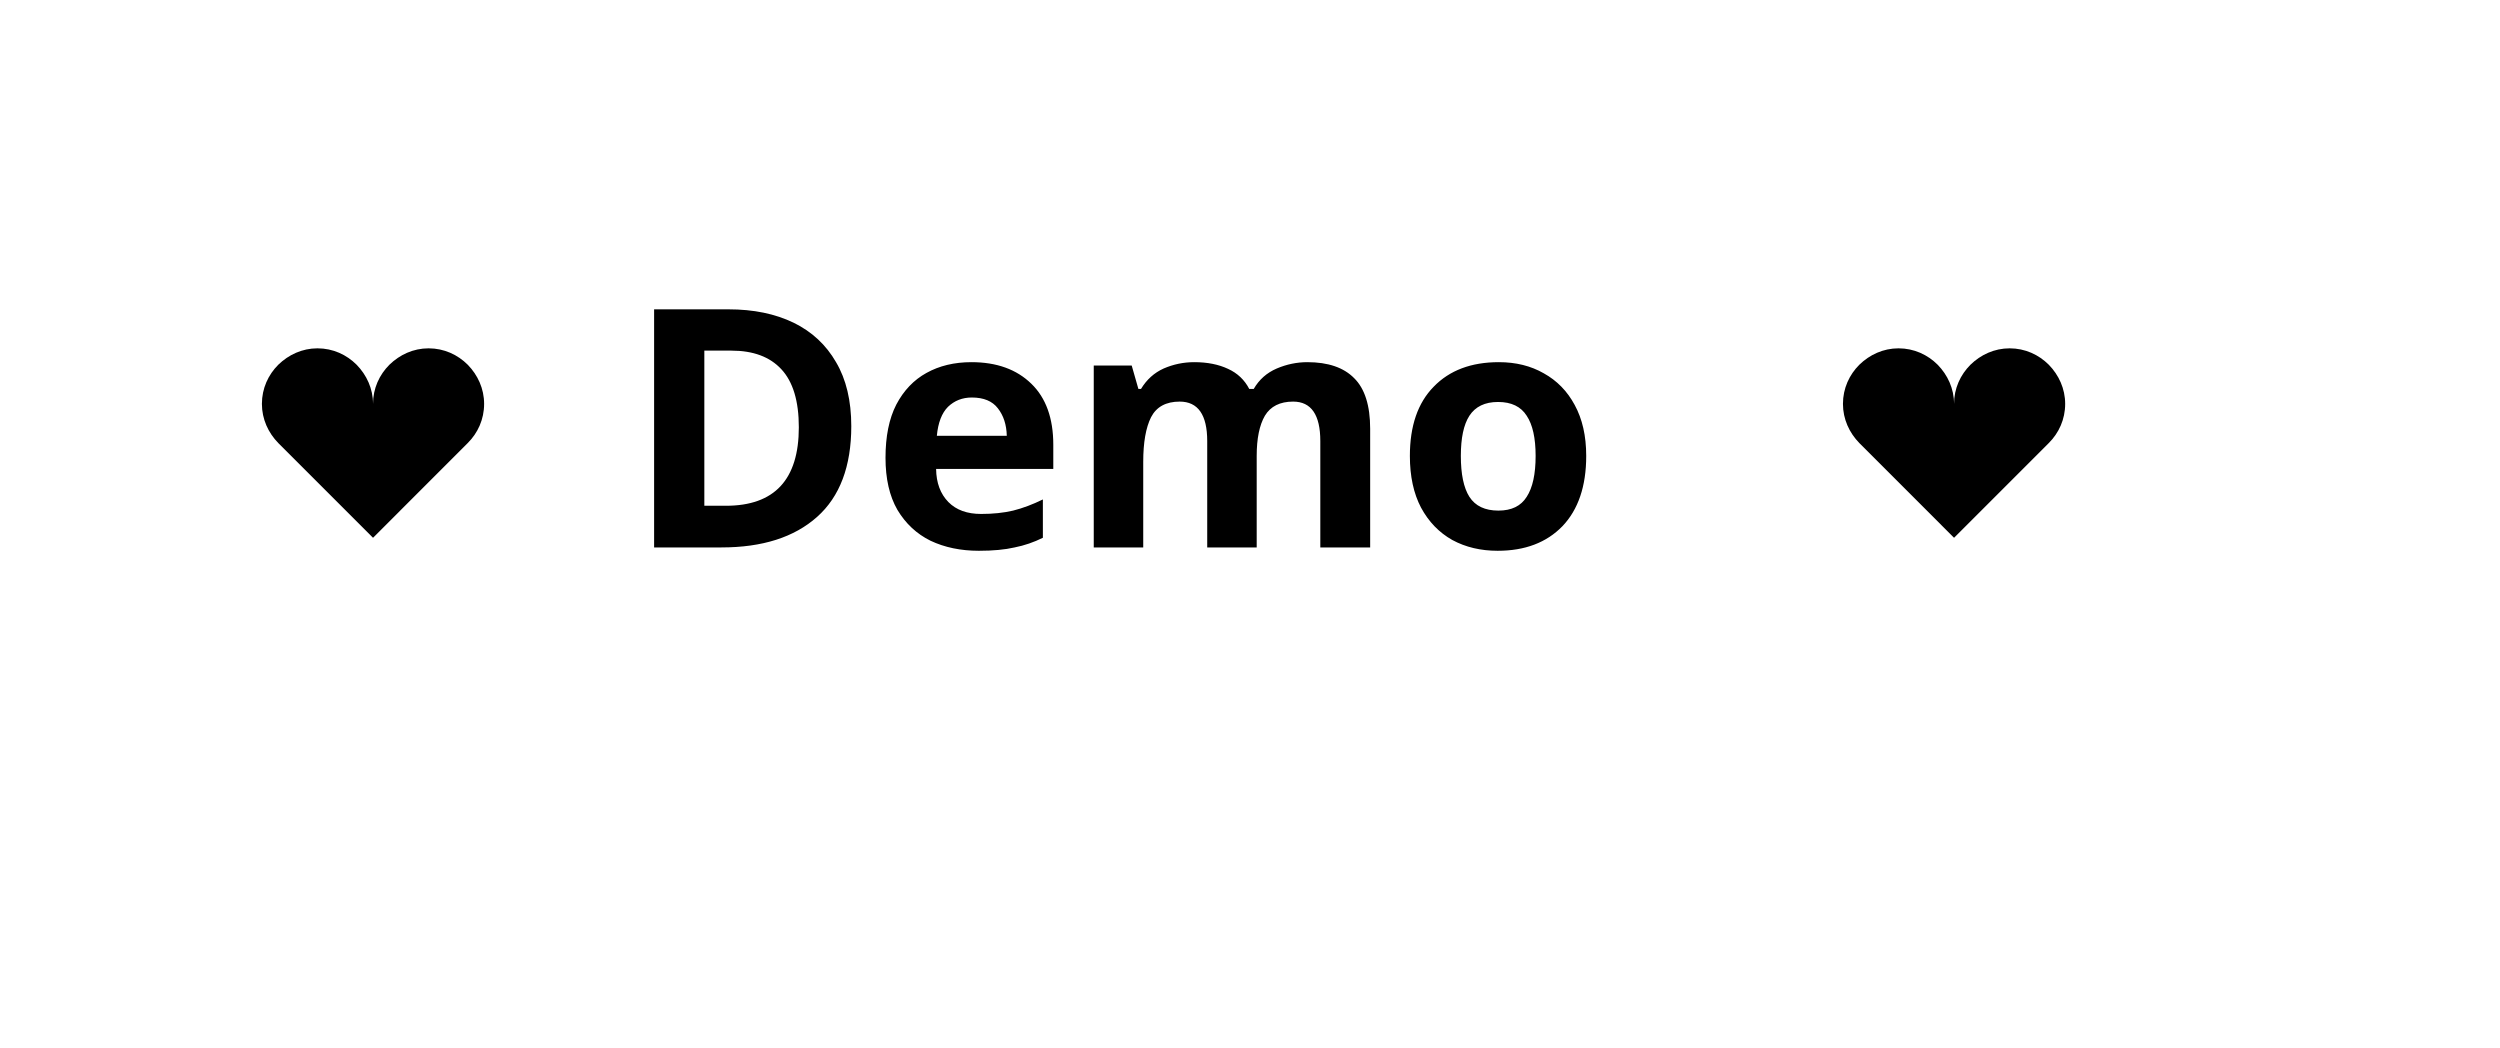
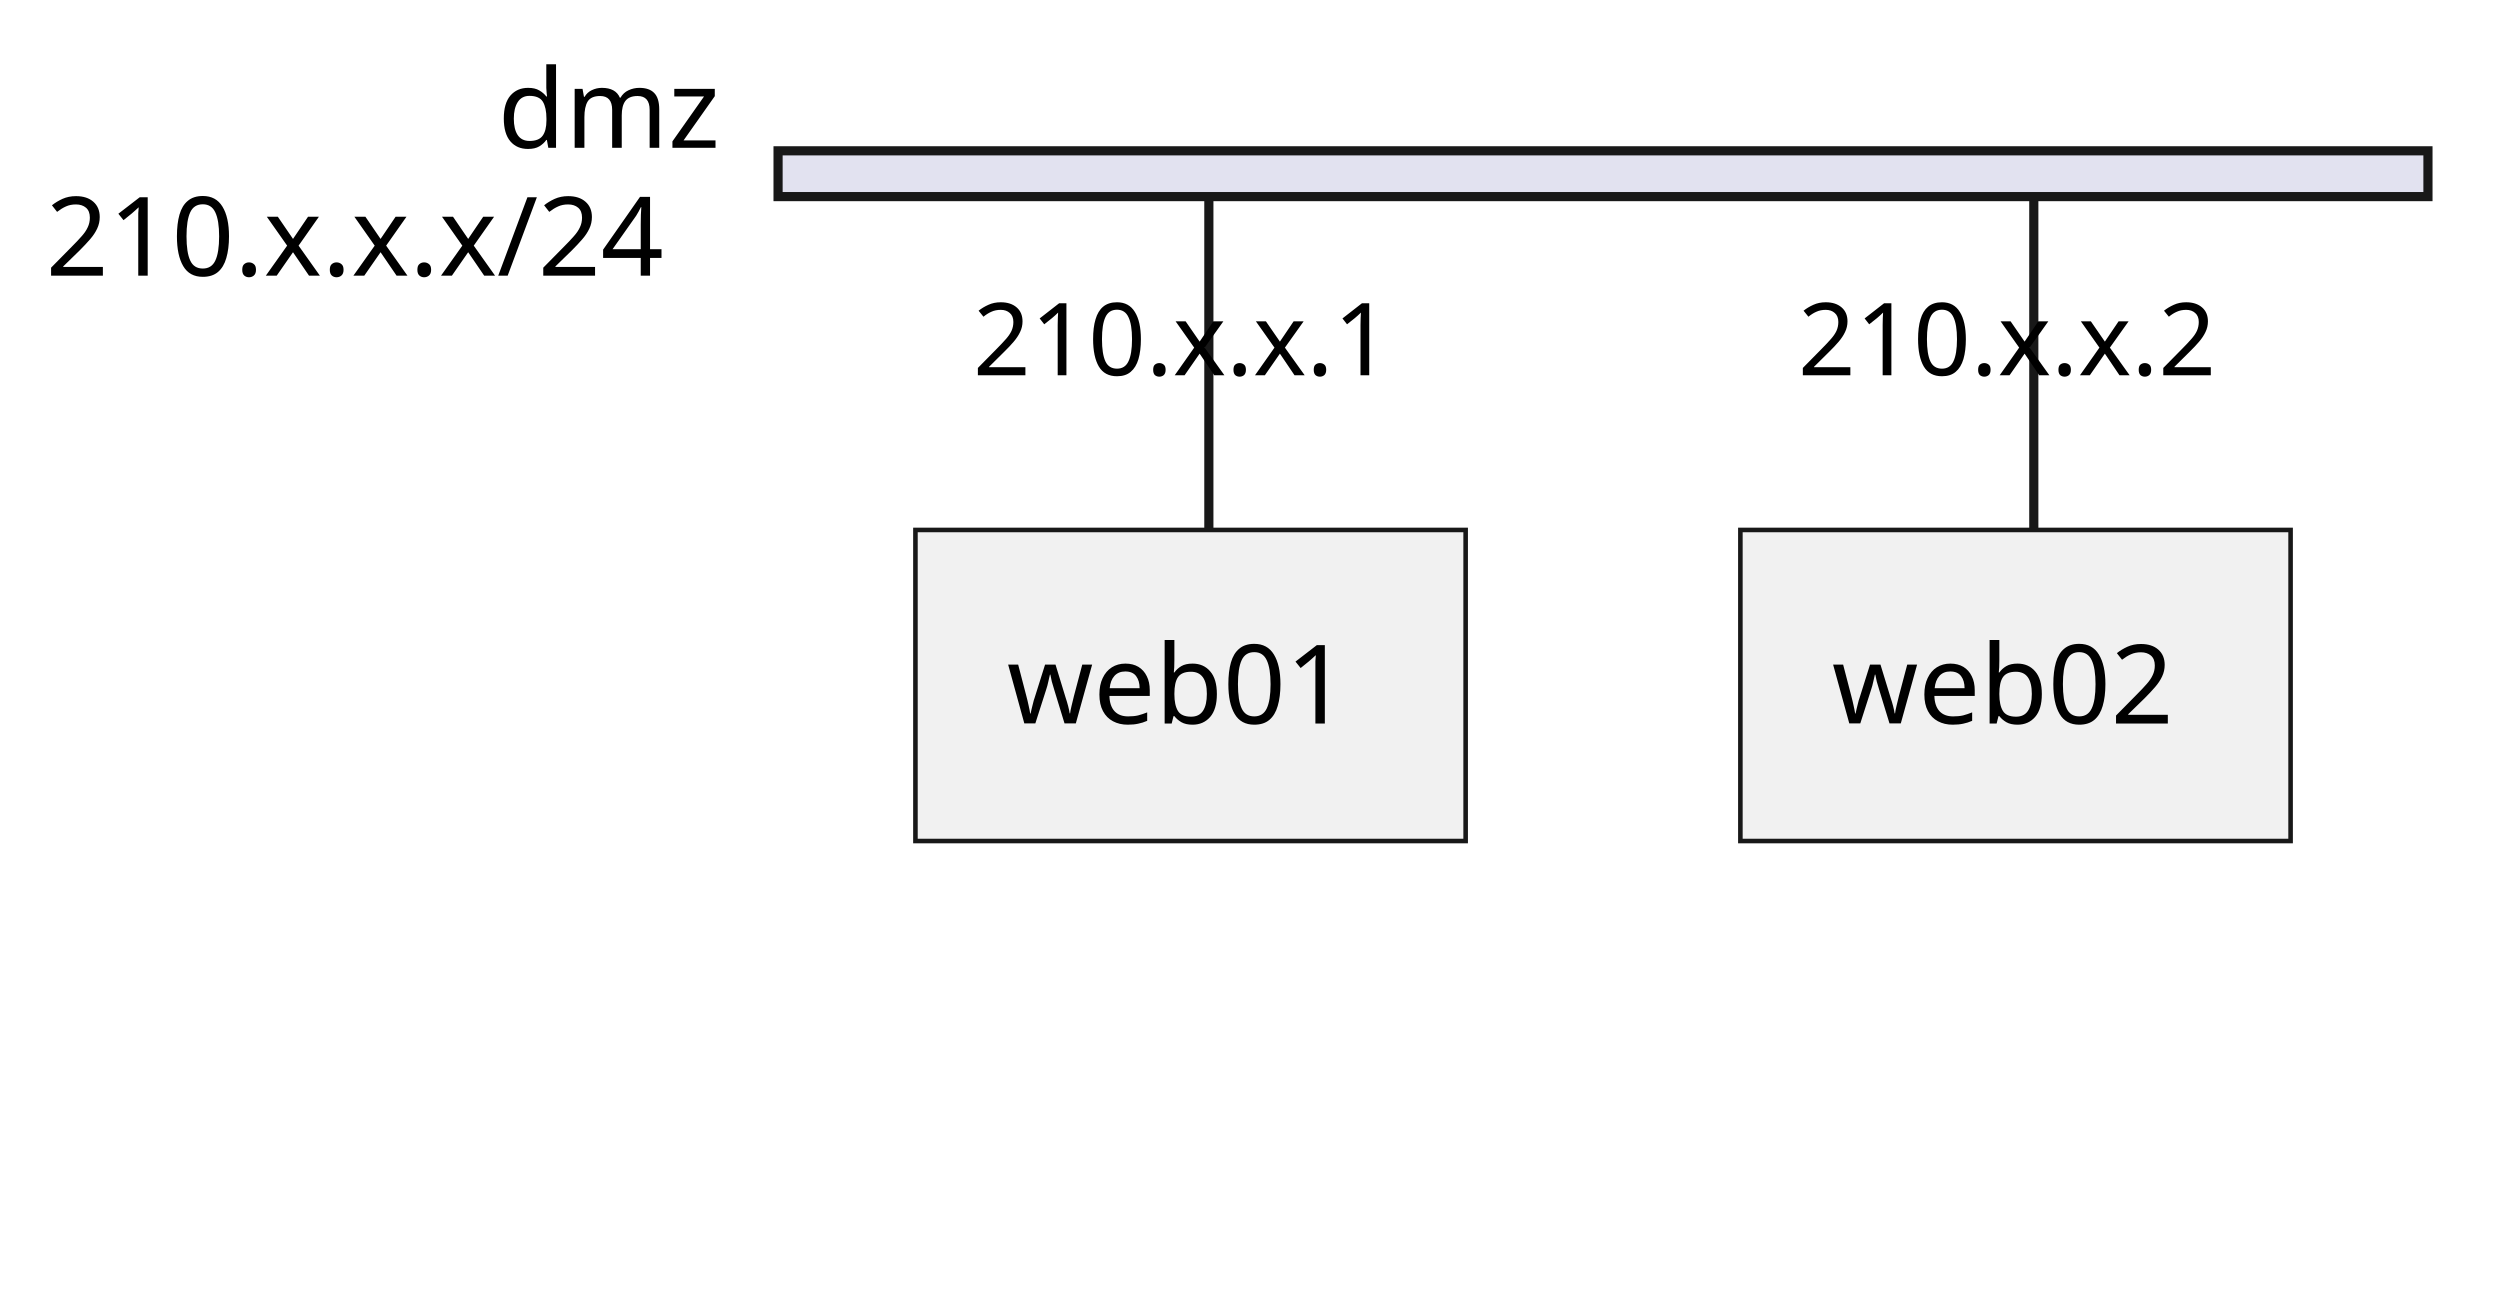
- <svg xmlns="http://www.w3.org/2000/svg" contentStyleType="text/css" height="44px" preserveAspectRatio="none" style="width:105px;height:44px;background:#FFFFFF;" version="1.1" viewBox="0 0 105 44" width="105px" zoomAndPan="magnify">
+ <svg xmlns="http://www.w3.org/2000/svg" contentStyleType="text/css" height="141px" preserveAspectRatio="none" style="width:273px;height:141px;background:#FFFFFF;" version="1.1" viewBox="0 0 273 141" width="273px" zoomAndPan="magnify">
  <defs />
  <g>
-     <path d="M13.333,14.63 C12.692,14.63 12.12,14.899 11.688,15.319 C11.268,15.739 11,16.31 11,16.963 C11,17.605 11.268,18.177 11.688,18.608 L15.667,22.587 L19.645,18.608 C20.065,18.189 20.333,17.617 20.333,16.963 C20.333,16.322 20.065,15.75 19.645,15.319 C19.225,14.899 18.653,14.63 18,14.63 C17.358,14.63 16.787,14.899 16.355,15.319 C15.935,15.739 15.667,16.31 15.667,16.963 C15.667,16.322 15.398,15.75 14.978,15.319 C14.558,14.899 13.987,14.63 13.333,14.63 " fill="#000000" style="stroke:;stroke-width:0.0;stroke-dasharray:;" />
-     <text fill="#000000" font-family="sans-serif" font-size="14" font-weight="bold" lengthAdjust="spacing" textLength="45.322" x="26.207" y="22.995">Demo</text>
-     <path d="M79.737,14.63 C79.095,14.63 78.524,14.899 78.092,15.319 C77.672,15.739 77.404,16.31 77.404,16.963 C77.404,17.605 77.672,18.177 78.092,18.608 L82.07,22.587 L86.049,18.608 C86.469,18.189 86.737,17.617 86.737,16.963 C86.737,16.322 86.469,15.75 86.049,15.319 C85.629,14.899 85.057,14.63 84.404,14.63 C83.762,14.63 83.19,14.899 82.759,15.319 C82.339,15.739 82.07,16.31 82.07,16.963 C82.07,16.322 81.802,15.75 81.382,15.319 C80.962,14.899 80.39,14.63 79.737,14.63 " fill="#000000" style="stroke:;stroke-width:0.0;stroke-dasharray:;" />
+     <text fill="#000000" font-family="sans-serif" font-size="12" lengthAdjust="spacing" textLength="25.605" x="54.359" y="16.139">dmz</text>
+     <text fill="#000000" font-family="sans-serif" font-size="12" lengthAdjust="spacing" textLength="74.965" x="5" y="30.107">210.x.x.x/24</text>
+     <rect fill="#E2E2F0" height="5" style="stroke:#181818;stroke-width:1.0;" width="180.168" x="84.965" y="16.469" />
+     <path d="M132.007,21.469 L132.007,57.871 " fill="none" style="stroke:#181818;stroke-width:1.0;" />
+     <text fill="#000000" font-family="sans-serif" font-size="11" lengthAdjust="spacing" textLength="51.503" x="106.255" y="40.978">210.x.x.1</text>
+     <path d="M222.091,21.469 L222.091,57.871 " fill="none" style="stroke:#181818;stroke-width:1.0;" />
+     <text fill="#000000" font-family="sans-serif" font-size="11" lengthAdjust="spacing" textLength="51.503" x="196.339" y="40.978">210.x.x.2</text>
+     <rect fill="#F1F1F1" height="33.969" style="stroke:#181818;stroke-width:0.5;" width="60.084" x="99.965" y="57.871" />
+     <text fill="#000000" font-family="sans-serif" font-size="12" lengthAdjust="spacing" textLength="40.084" x="109.965" y="79.01">web01</text>
+     <rect fill="#F1F1F1" height="33.969" style="stroke:#181818;stroke-width:0.5;" width="60.084" x="190.049" y="57.871" />
+     <text fill="#000000" font-family="sans-serif" font-size="12" lengthAdjust="spacing" textLength="40.084" x="200.049" y="79.01">web02</text>
  </g>
</svg>
